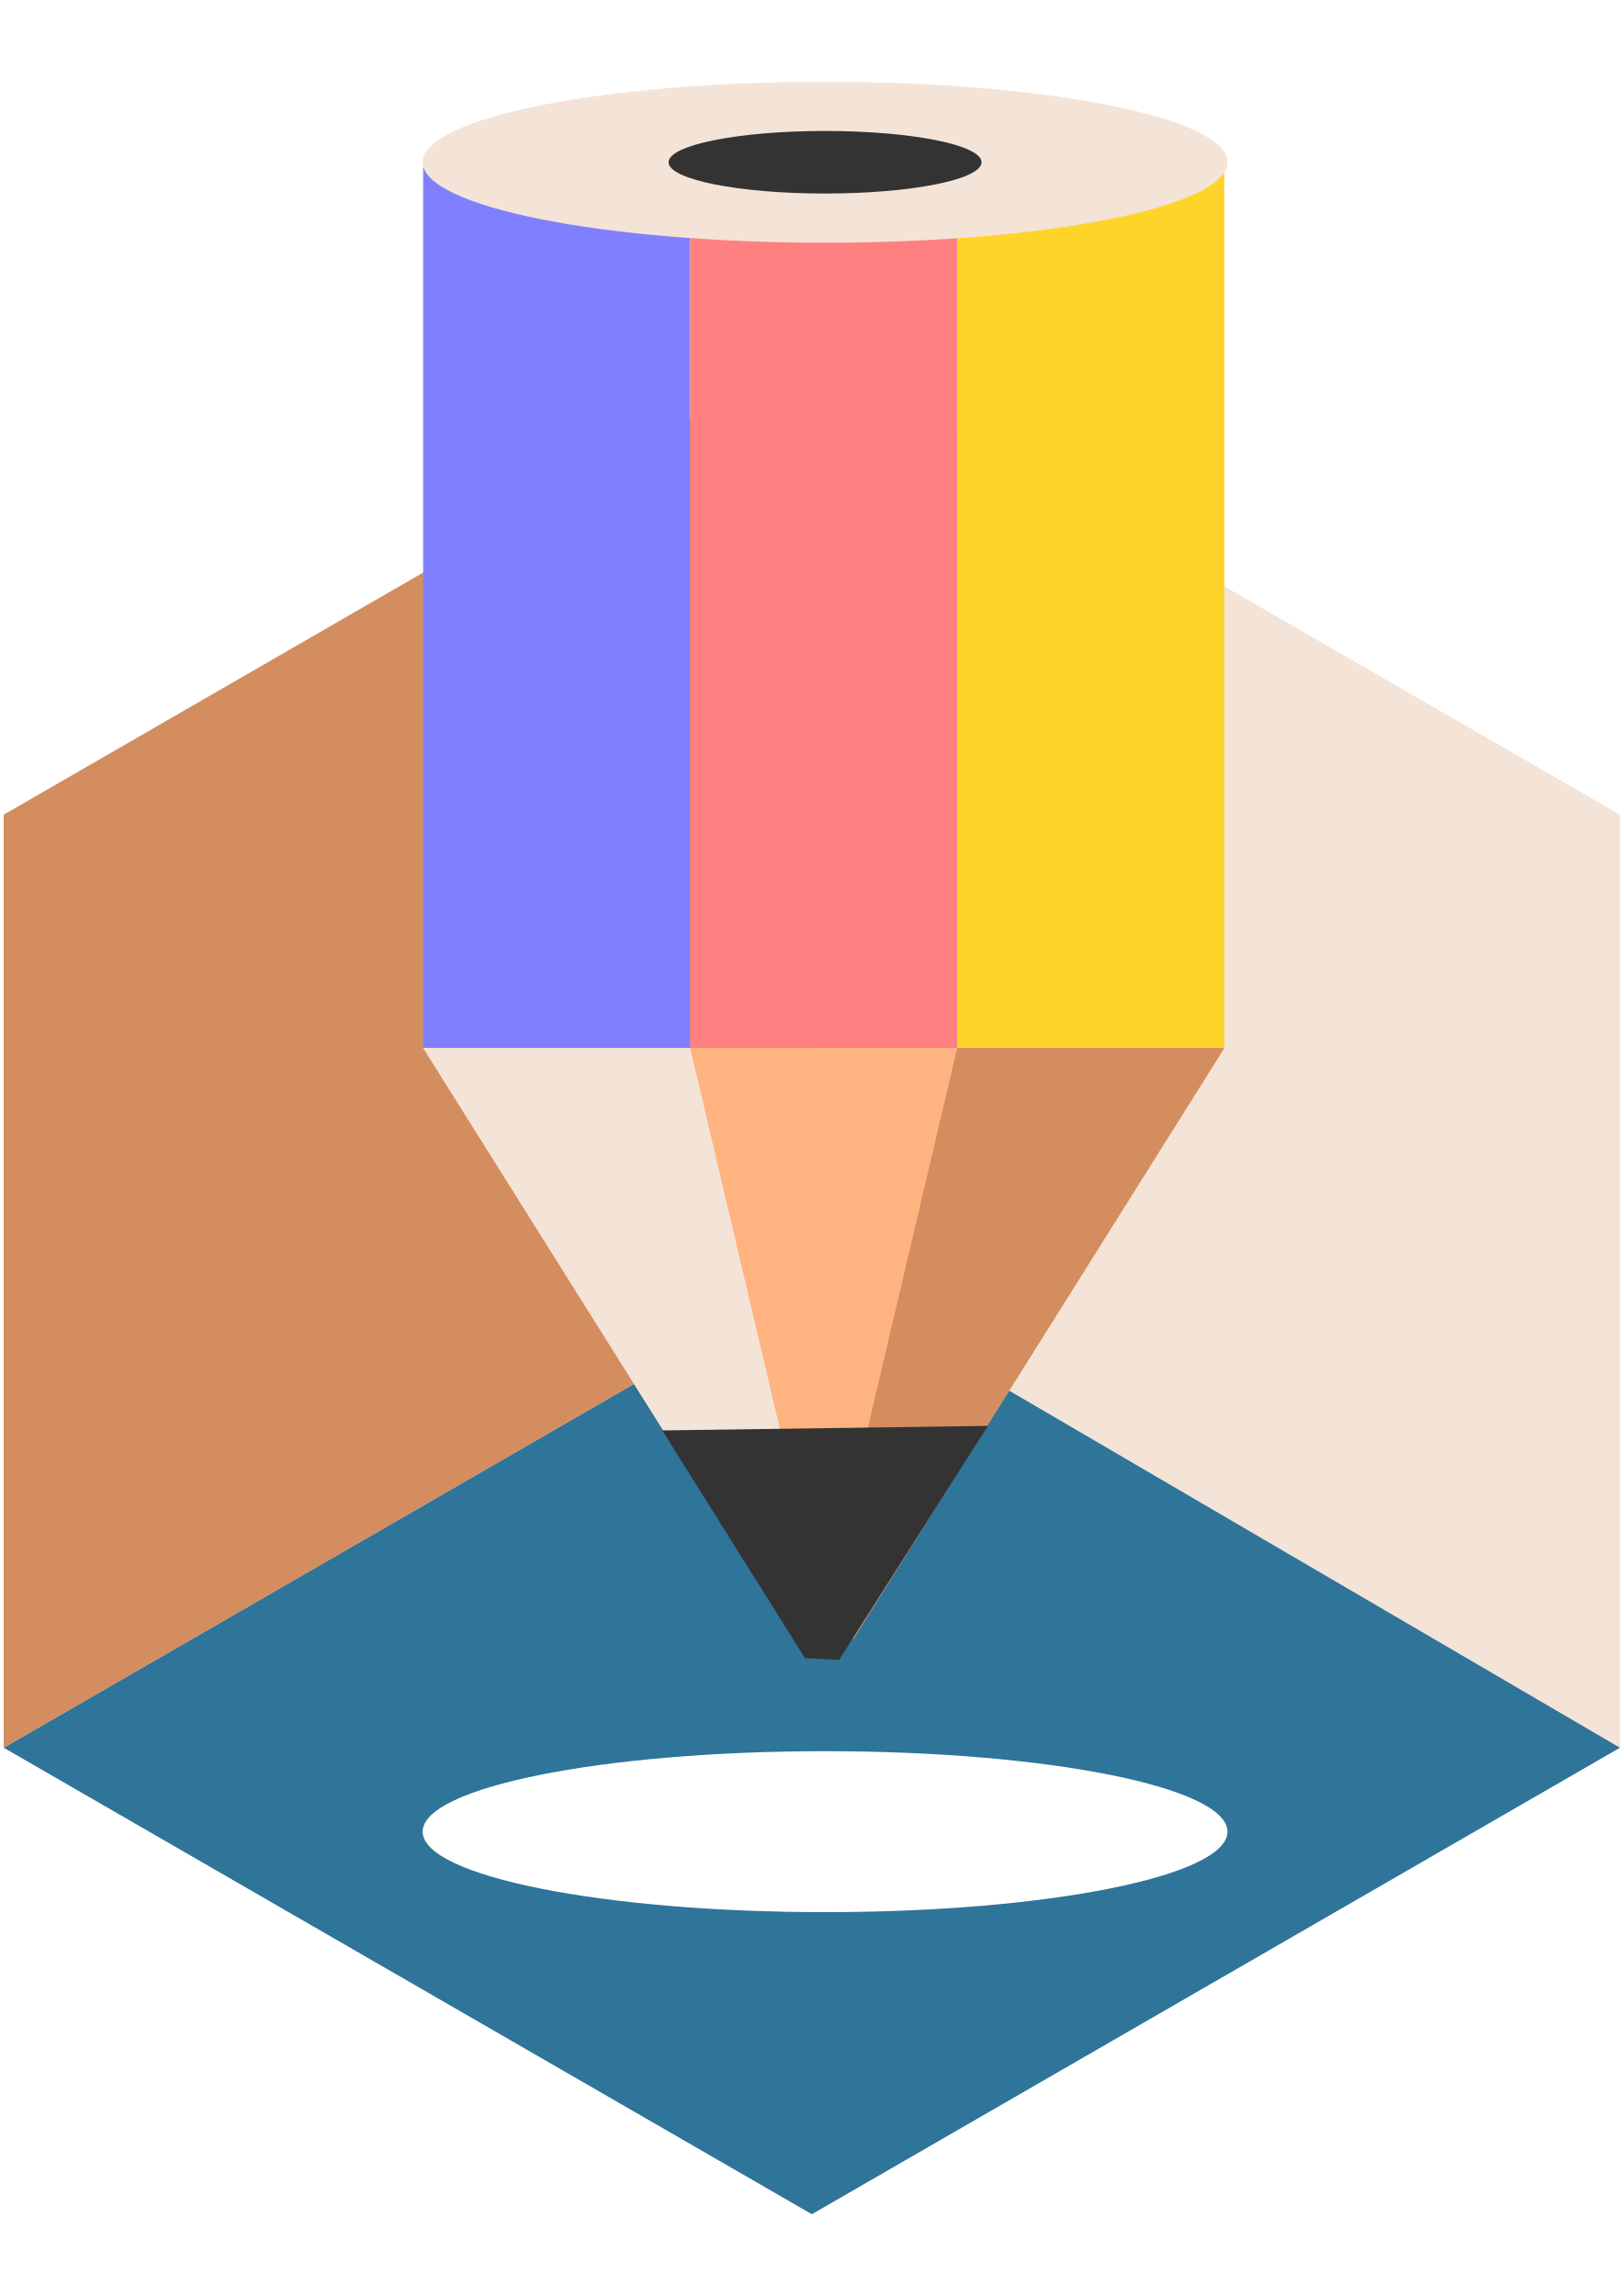
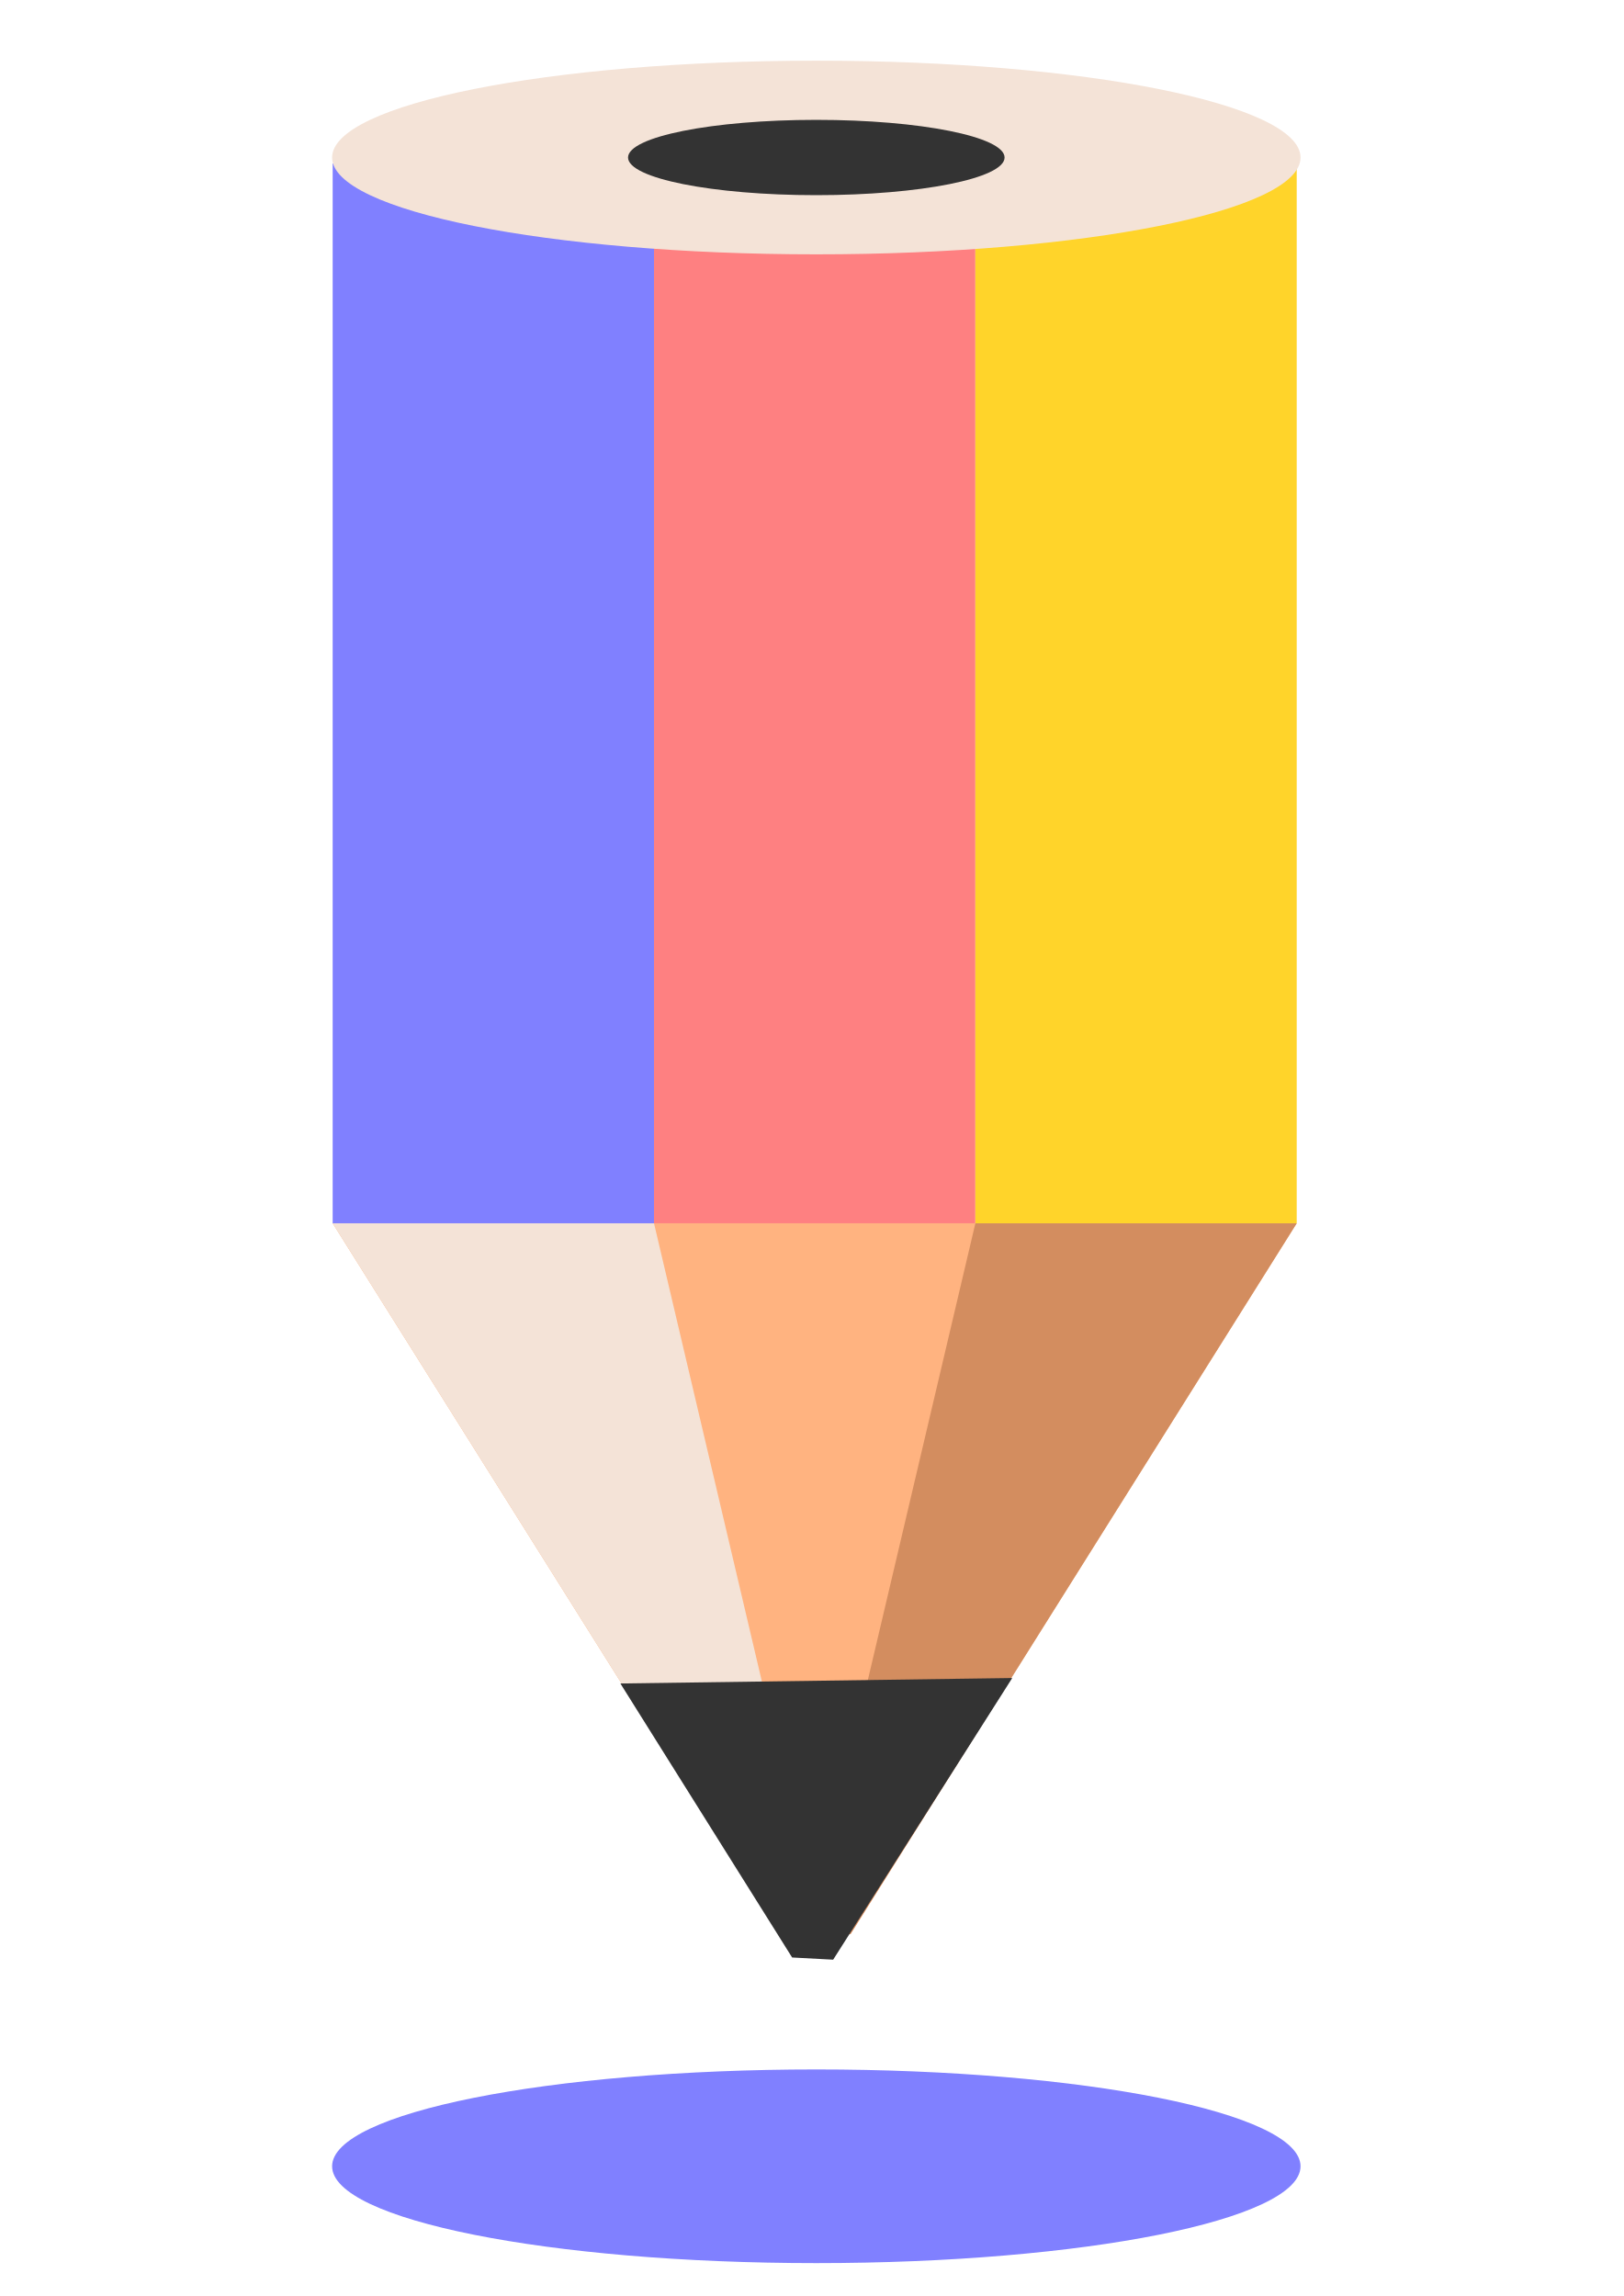
- <svg xmlns="http://www.w3.org/2000/svg" width="210mm" height="297mm" viewBox="0 0 210 297" version="1.1" id="svg28979">
-   <defs id="defs28976" />
+ <svg xmlns="http://www.w3.org/2000/svg" width="210mm" height="297mm" viewBox="0 0 210 297" version="1.1" id="svg33606">
+   <defs id="defs33603" />
  <g id="layer1">
-     <path id="path55125" style="fill:#f4e3d7;fill-opacity:1;stroke-width:0.265;stop-color:#000000" d="M 209.519,226.078 105.664,165.35 0.481,226.078 V 105.39 L 105,45.046 209.519,105.39 Z" />
-     <path id="path55135" style="fill:#2f7499;fill-opacity:1;stroke:none;stroke-width:0.265px;stroke-linecap:butt;stroke-linejoin:miter;stroke-opacity:1" d="M 105.664,165.35 0.481,226.078 105,286.421 209.519,226.078 Z m 1.046,61.176 a 52.046,10.409 0 0 1 52.046,10.41 52.046,10.409 0 0 1 -52.046,10.409 52.046,10.409 0 0 1 -52.045,-10.409 52.046,10.409 0 0 1 52.045,-10.41 z" />
-     <path style="fill:#d38d5f;fill-opacity:1;stroke:none;stroke-width:0.265px;stroke-linecap:butt;stroke-linejoin:miter;stroke-opacity:1" d="M 0.481,105.39 V 226.078 L 105.664,165.35 105,45.046 0.481,105.39" id="path55137" />
-     <rect style="fill:#8080ff;fill-opacity:1;fill-rule:evenodd;stroke-width:0.265" id="rect55157" width="34.54" height="113.929" x="54.726" y="21.633" />
-     <rect style="fill:#fe8081;fill-opacity:1;fill-rule:evenodd;stroke-width:0.265" id="rect55159" width="34.54" height="113.929" x="89.266" y="21.633" />
-     <rect style="fill:#ffd42a;fill-rule:evenodd;stroke-width:0.265" id="rect55161" width="34.54" height="113.929" x="123.806" y="21.633" />
-     <path id="path55163" style="fill:#ffb380;fill-rule:evenodd;stroke-width:0.265" d="M 54.726,135.562 H 158.346 l -47.955,76.407 h -7.711 z" />
-     <path id="path55165" style="fill:#f4e3d7;fill-rule:evenodd;stroke-width:0.265" d="m 54.726,135.562 h 34.54 l 18.142,77.073 -4.728,-0.666 z" />
-     <path id="path55167" style="fill:#d38d5f;fill-rule:evenodd;stroke-width:0.265" d="M 158.346,135.562 H 123.806 l -18.142,77.073 4.728,-0.666 z" />
-     <path id="path55169" style="fill:#333333;fill-rule:evenodd;stroke-width:0.265" d="m 85.65,185.033 42.12,-0.588 -19.249,30.279 -4.412,-0.235 z" />
-     <ellipse style="fill:#f4e3d7;fill-opacity:1;fill-rule:evenodd;stroke-width:0.265" id="ellipse55173" cx="106.711" cy="20.987" rx="52.046" ry="10.409" />
-     <ellipse style="fill:#333333;fill-opacity:1;fill-rule:evenodd;stroke-width:0.265" id="ellipse55175" cx="106.71" cy="20.987" rx="20.237" ry="4.047" />
+     <path style="fill:#8080ff;fill-opacity:1;stroke:none;stroke-width:0.265px;stroke-linecap:butt;stroke-linejoin:miter;stroke-opacity:1" d="m 105.577,267.694 a 62.626,12.525 0 0 1 62.626,12.526 62.626,12.525 0 0 1 -62.626,12.525 62.626,12.525 0 0 1 -62.624,-12.525 62.626,12.525 0 0 1 62.624,-12.526 z" id="path33950" />
+     <rect style="fill:#8080ff;fill-opacity:1;fill-rule:evenodd;stroke-width:0.265" id="rect55157" width="41.561" height="137.088" x="43.026" y="21.152" />
+     <rect style="fill:#fe8081;fill-opacity:1;fill-rule:evenodd;stroke-width:0.265" id="rect55159" width="41.561" height="137.088" x="84.587" y="21.152" />
+     <rect style="fill:#ffd42a;fill-rule:evenodd;stroke-width:0.265" id="rect55161" width="41.561" height="137.088" x="126.148" y="21.152" />
+     <path id="path55163" style="fill:#ffb380;fill-rule:evenodd;stroke-width:0.265" d="M 43.025,158.239 H 167.709 l -57.703,91.938 h -9.279 z" />
+     <path id="path55165" style="fill:#f4e3d7;fill-rule:evenodd;stroke-width:0.265" d="m 43.025,158.239 h 41.561 l 21.83,92.74 -5.689,-0.802 z" />
+     <path id="path55167" style="fill:#d38d5f;fill-rule:evenodd;stroke-width:0.265" d="m 167.71,158.239 h -41.561 l -21.83,92.74 5.689,-0.802 z" />
+     <path id="path55169" style="fill:#333333;fill-rule:evenodd;stroke-width:0.265" d="m 80.236,217.767 50.682,-0.707 -23.162,36.435 -5.308,-0.283 z" />
+     <ellipse style="fill:#f4e3d7;fill-opacity:1;fill-rule:evenodd;stroke-width:0.265" id="ellipse55173" cx="105.578" cy="20.375" rx="62.626" ry="12.525" />
+     <ellipse style="fill:#333333;fill-opacity:1;fill-rule:evenodd;stroke-width:0.265" id="ellipse55175" cx="105.577" cy="20.375" rx="24.35" ry="4.87" />
  </g>
</svg>
